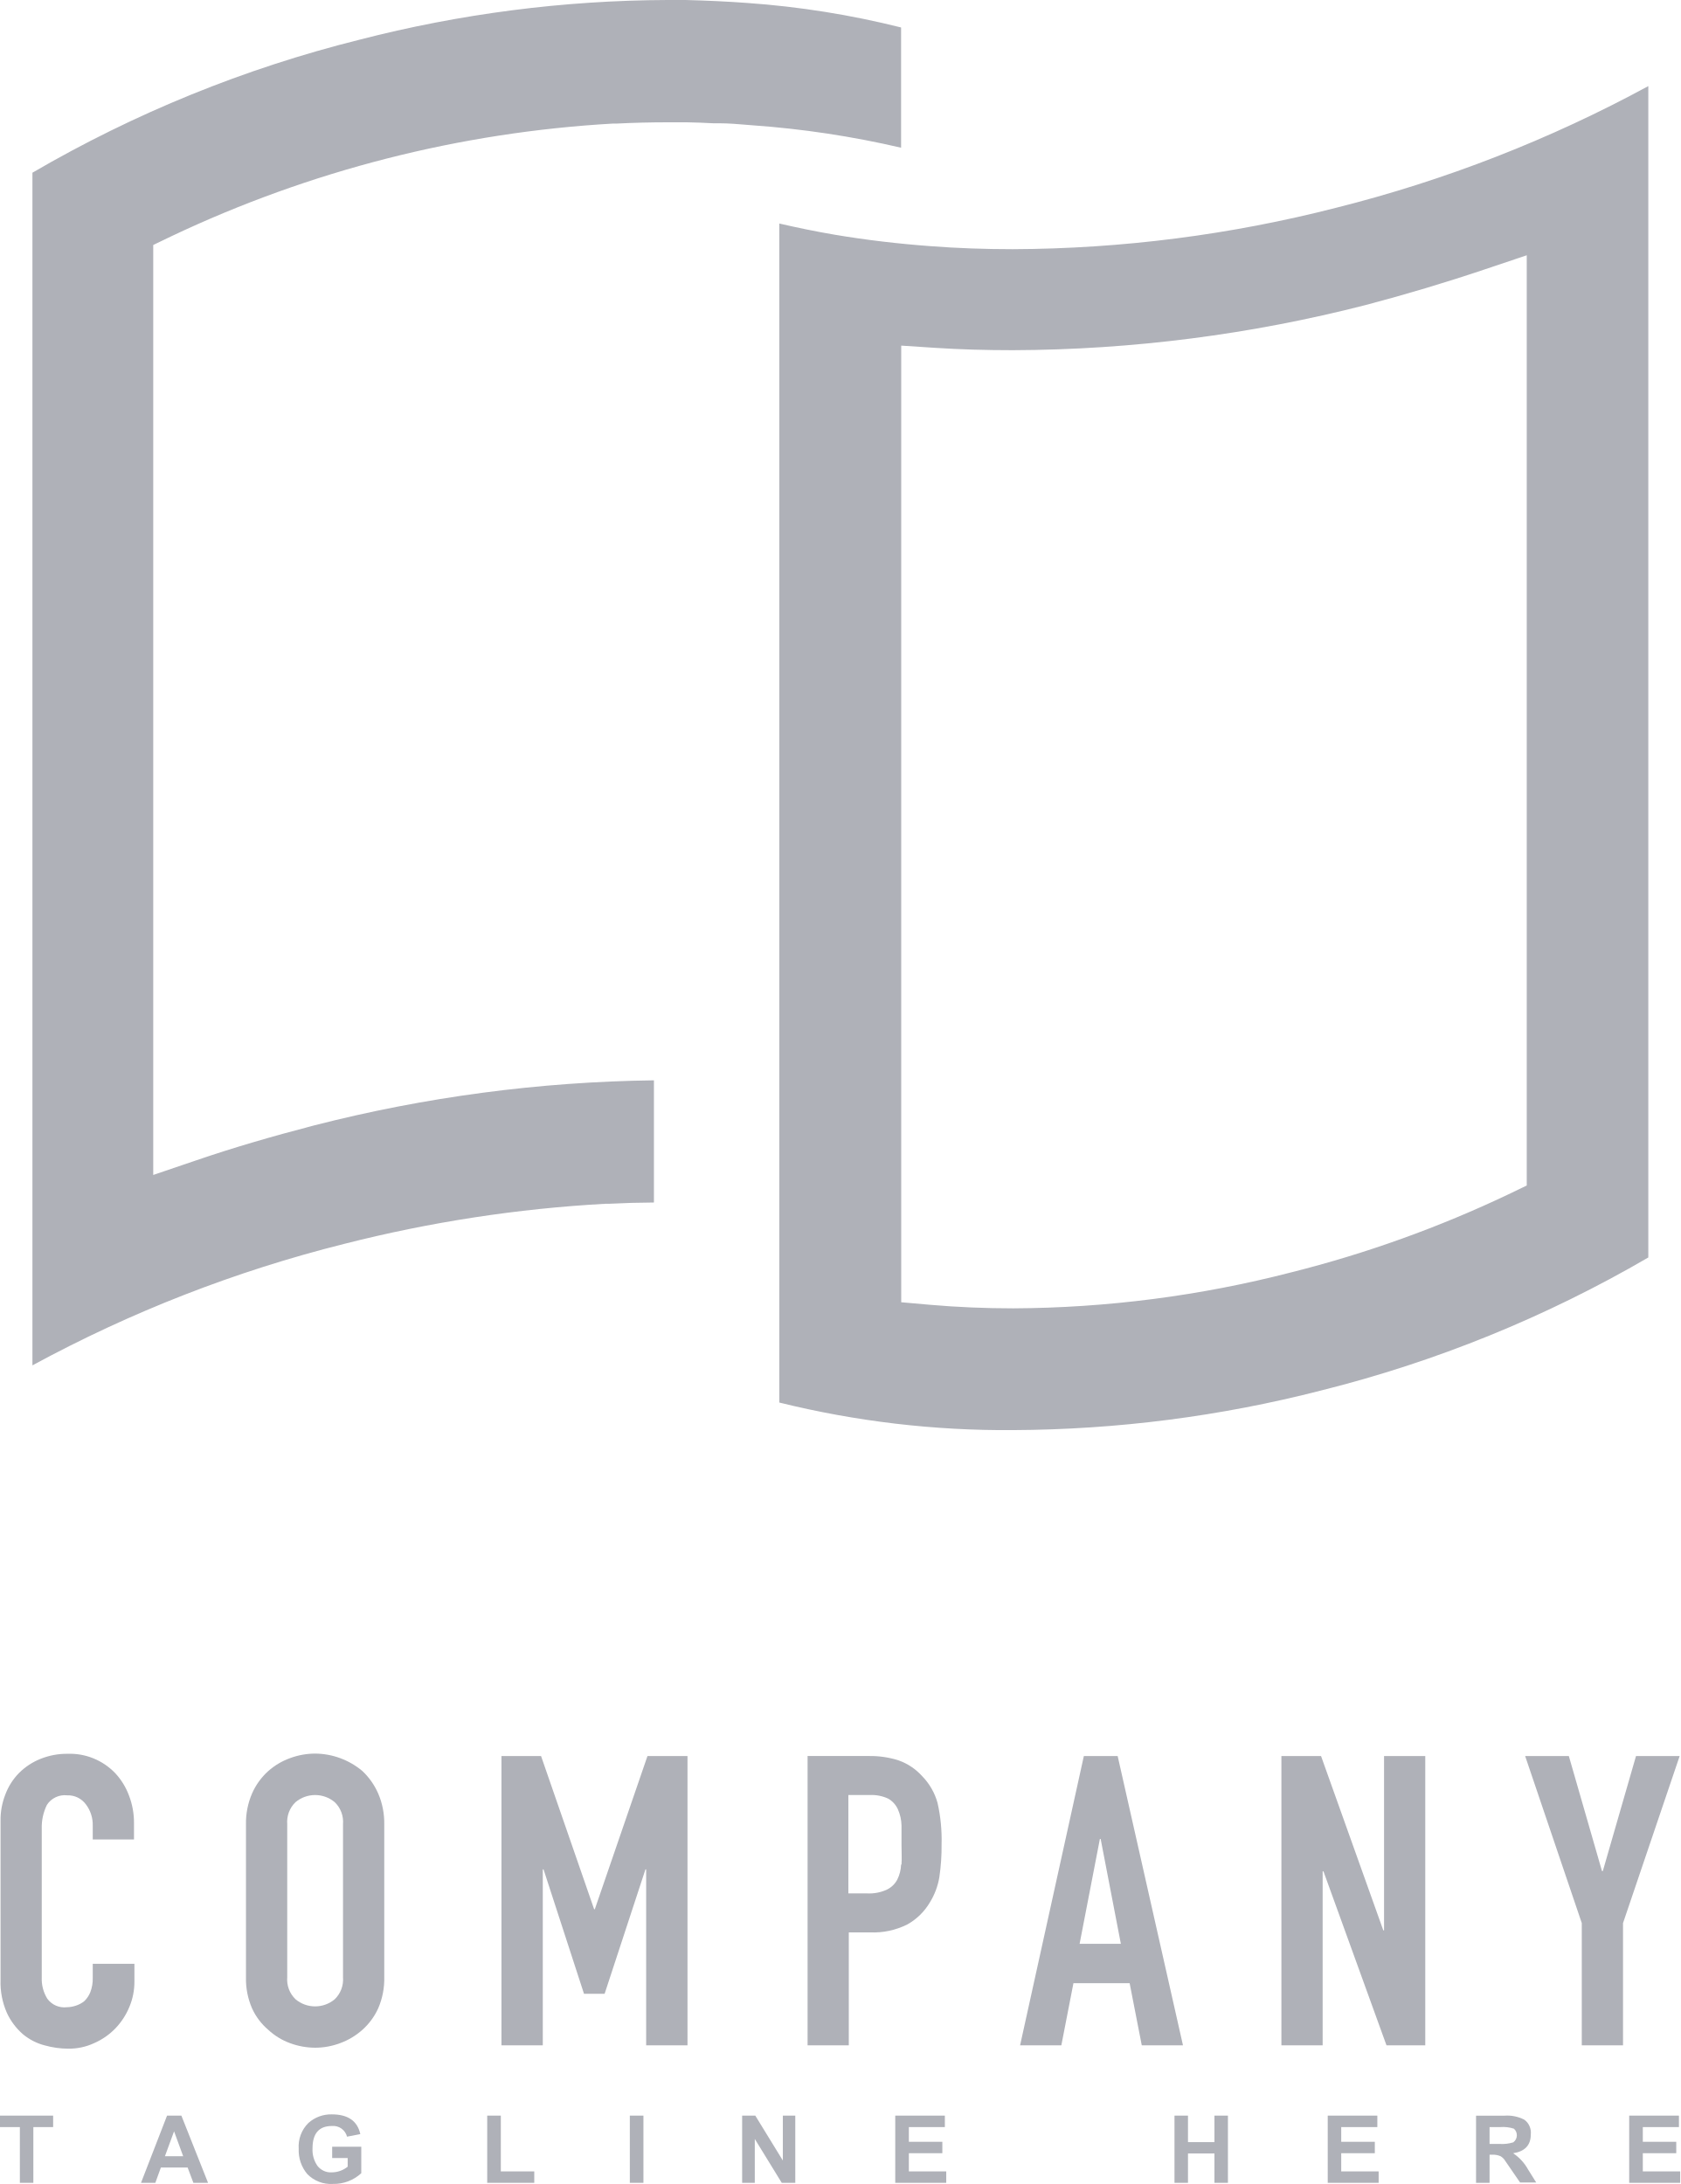
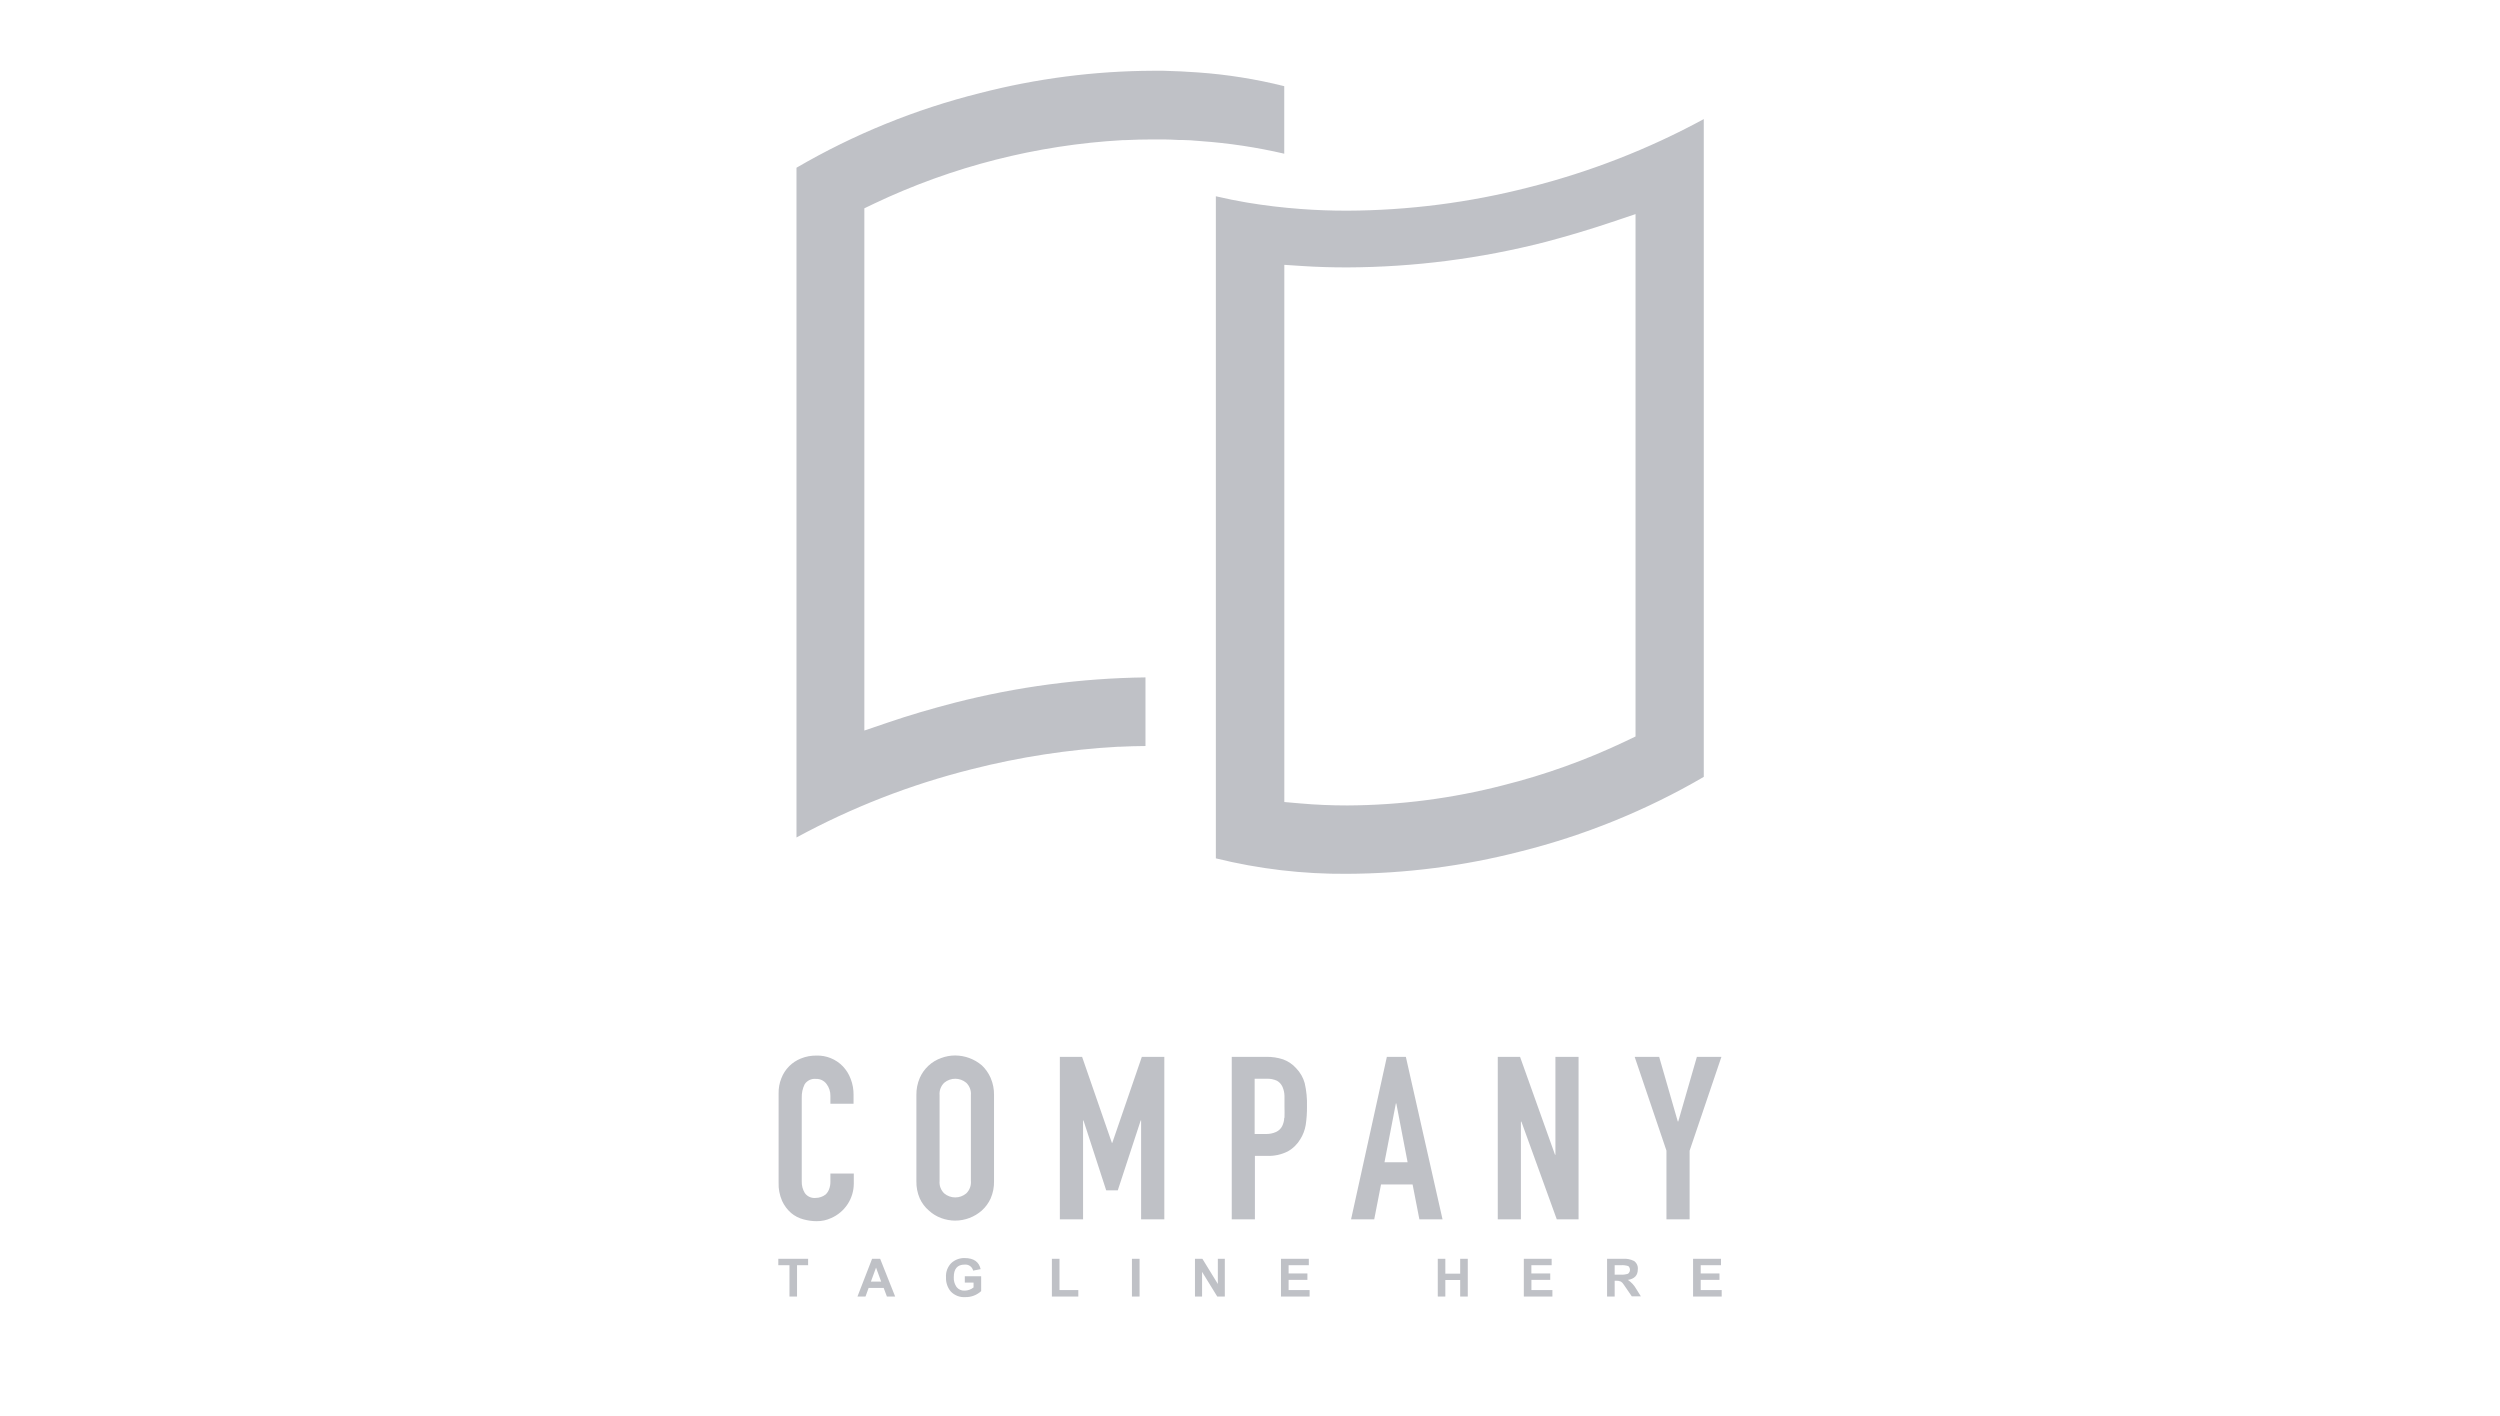
- <svg xmlns="http://www.w3.org/2000/svg" width="40" height="52" viewBox="0 0 40 52" fill="none">
-   <path fill-rule="evenodd" clip-rule="evenodd" d="M17.114 2.935H16.977C16.767 2.922 16.557 2.917 16.347 2.912H16.347H16.327H15.892C15.495 2.912 15.09 2.922 14.688 2.942C14.657 2.94 14.627 2.94 14.597 2.942C10.952 3.149 7.382 4.06 4.08 5.625L3.648 5.833V27.975L4.66 27.631C5.548 27.326 6.494 27.052 7.473 26.797C10.119 26.118 12.837 25.757 15.568 25.722V28.631C15.206 28.633 14.855 28.643 14.503 28.661H14.419C12.318 28.776 10.232 29.097 8.191 29.617C5.607 30.264 3.114 31.236 0.772 32.509V4.112C3.205 2.693 5.825 1.627 8.556 0.946C10.953 0.327 13.417 0.009 15.892 0H16.319C16.83 0.013 17.329 0.036 17.797 0.071C19.03 0.158 20.253 0.353 21.452 0.654V3.517C20.287 3.246 19.103 3.067 17.91 2.983C17.886 2.981 17.862 2.979 17.838 2.977C17.591 2.956 17.344 2.935 17.114 2.935ZM22.153 5.861C22.788 5.91 23.445 5.933 24.111 5.933C26.712 5.923 29.303 5.591 31.824 4.943C34.407 4.294 36.899 3.322 39.241 2.05V29.94C36.807 31.358 34.185 32.424 31.455 33.106C29.057 33.723 26.593 34.039 24.118 34.05C22.243 34.065 20.374 33.844 18.553 33.394V5.322C18.983 5.421 19.426 5.513 19.876 5.589C20.615 5.714 21.394 5.805 22.153 5.861ZM36.347 6.078L35.335 6.418C34.404 6.731 33.466 7.011 32.522 7.26C29.775 7.966 26.951 8.328 24.116 8.338C23.456 8.338 22.849 8.32 22.262 8.282L21.455 8.229V28.318V31.006L22.148 31.067C22.79 31.123 23.453 31.151 24.121 31.151C26.354 31.141 28.578 30.853 30.741 30.294C32.522 29.847 34.255 29.224 35.914 28.435L36.347 28.226V6.078Z" fill="#AFB1B8" />
-   <path d="M2.737 42.212C2.592 42.062 2.416 41.943 2.222 41.865C2.028 41.786 1.82 41.75 1.611 41.757C1.389 41.754 1.168 41.796 0.961 41.879C0.772 41.955 0.6 42.068 0.455 42.212C0.312 42.357 0.201 42.53 0.129 42.721C0.05 42.921 0.01 43.134 0.013 43.349V47.143C0.004 47.41 0.055 47.676 0.162 47.921C0.251 48.116 0.381 48.289 0.541 48.43C0.693 48.557 0.871 48.65 1.062 48.699C1.247 48.751 1.438 48.778 1.629 48.778C1.84 48.78 2.05 48.735 2.241 48.646C2.431 48.563 2.603 48.444 2.747 48.295C2.888 48.148 3.001 47.975 3.079 47.786C3.16 47.595 3.201 47.389 3.2 47.181V46.757H2.208V47.095C2.211 47.21 2.192 47.325 2.15 47.433C2.118 47.514 2.069 47.587 2.006 47.647C1.945 47.696 1.874 47.733 1.799 47.756C1.732 47.778 1.662 47.79 1.591 47.791C1.503 47.802 1.413 47.788 1.331 47.753C1.249 47.717 1.179 47.66 1.126 47.588C1.032 47.436 0.986 47.258 0.994 47.08V43.542C0.988 43.346 1.03 43.151 1.116 42.975C1.167 42.895 1.24 42.831 1.326 42.791C1.412 42.75 1.507 42.735 1.601 42.746C1.687 42.743 1.772 42.761 1.849 42.798C1.926 42.836 1.993 42.891 2.044 42.96C2.155 43.106 2.213 43.285 2.208 43.469V43.797H3.19V43.41C3.192 43.183 3.151 42.958 3.069 42.746C2.995 42.548 2.883 42.366 2.737 42.212Z" fill="#AFB1B8" />
-   <path d="M8.629 42.169C8.313 41.902 7.914 41.755 7.501 41.752C7.299 41.753 7.098 41.789 6.909 41.859C6.716 41.928 6.538 42.033 6.385 42.169C6.221 42.317 6.09 42.498 6.001 42.701C5.901 42.932 5.851 43.183 5.856 43.435V47.074C5.849 47.33 5.899 47.585 6.001 47.819C6.09 48.015 6.222 48.189 6.385 48.328C6.537 48.469 6.715 48.578 6.909 48.648C7.098 48.718 7.299 48.754 7.501 48.755C7.703 48.755 7.903 48.719 8.093 48.648C8.29 48.577 8.472 48.468 8.629 48.328C8.787 48.186 8.915 48.013 9.003 47.819C9.105 47.585 9.154 47.33 9.148 47.074V43.435C9.152 43.183 9.103 42.932 9.003 42.701C8.915 42.5 8.788 42.319 8.629 42.169ZM8.166 47.074C8.174 47.171 8.161 47.269 8.127 47.36C8.093 47.451 8.039 47.533 7.969 47.601C7.838 47.711 7.673 47.771 7.502 47.771C7.331 47.771 7.166 47.711 7.035 47.601C6.965 47.533 6.911 47.451 6.877 47.36C6.843 47.269 6.83 47.171 6.838 47.074V43.435C6.83 43.339 6.843 43.241 6.877 43.15C6.911 43.059 6.965 42.976 7.035 42.909C7.166 42.799 7.331 42.739 7.502 42.739C7.673 42.739 7.838 42.799 7.969 42.909C8.039 42.976 8.093 43.059 8.127 43.15C8.161 43.241 8.174 43.339 8.166 43.435V47.074Z" fill="#AFB1B8" />
-   <path d="M16.367 48.699V41.811H15.414L14.161 45.457H14.144L12.881 41.811H11.938V48.699H12.922V44.509H12.94L13.903 47.471H14.394L15.366 44.509H15.383V48.699H16.367Z" fill="#AFB1B8" />
-   <path d="M21.958 42.294C21.806 42.124 21.615 41.994 21.401 41.917C21.171 41.842 20.93 41.806 20.688 41.81H19.226V48.699H20.207V46.009H20.713C21.02 46.023 21.324 45.958 21.599 45.821C21.822 45.697 22.008 45.515 22.138 45.294C22.251 45.111 22.328 44.907 22.363 44.694C22.401 44.435 22.419 44.173 22.416 43.911C22.425 43.58 22.393 43.249 22.32 42.927C22.254 42.688 22.13 42.471 21.958 42.294ZM21.452 44.394C21.448 44.519 21.417 44.641 21.361 44.753C21.305 44.859 21.216 44.943 21.108 44.994C20.963 45.059 20.804 45.089 20.645 45.081H20.197V42.739H20.703C20.856 42.731 21.008 42.761 21.146 42.825C21.247 42.883 21.328 42.972 21.376 43.079C21.43 43.2 21.459 43.331 21.462 43.463C21.462 43.608 21.462 43.761 21.462 43.921C21.462 44.081 21.472 44.247 21.462 44.394H21.452Z" fill="#AFB1B8" />
-   <path d="M26.608 41.811H25.803L24.285 48.699H25.267L25.555 47.219H26.893L27.182 48.699H28.163L26.608 41.811ZM25.702 46.281L26.185 43.784H26.203L26.684 46.281H25.702Z" fill="#AFB1B8" />
-   <path d="M32.95 45.961H32.932L31.45 41.811H30.506V48.699H31.488V44.557H31.508L33.008 48.699H33.931V41.811H32.95V45.961Z" fill="#AFB1B8" />
-   <path d="M38.948 41.811L38.158 44.549H38.138L37.349 41.811H36.309L37.657 45.788V48.699H38.639V45.788L39.987 41.811H38.948Z" fill="#AFB1B8" />
-   <path d="M0 50.645H0.473V51.972H0.794V50.645H1.265V50.372H0V50.645Z" fill="#AFB1B8" />
-   <path d="M3.977 50.372L3.357 51.972H3.698L3.83 51.608H4.467L4.604 51.972H4.953L4.318 50.372H3.977ZM3.926 51.339L4.144 50.746L4.361 51.339H3.926Z" fill="#AFB1B8" />
-   <path d="M7.908 51.382H8.277V51.588C8.169 51.675 8.036 51.722 7.898 51.723C7.833 51.727 7.769 51.715 7.71 51.688C7.651 51.661 7.599 51.621 7.559 51.57C7.474 51.449 7.432 51.302 7.44 51.153C7.44 50.797 7.594 50.619 7.9 50.619C7.981 50.611 8.062 50.633 8.128 50.679C8.194 50.726 8.242 50.795 8.262 50.873L8.578 50.812C8.51 50.5 8.285 50.342 7.9 50.342C7.695 50.337 7.495 50.41 7.341 50.548C7.261 50.628 7.198 50.724 7.159 50.83C7.119 50.937 7.103 51.05 7.111 51.163C7.102 51.382 7.175 51.597 7.316 51.764C7.394 51.844 7.489 51.907 7.594 51.947C7.699 51.988 7.811 52.005 7.923 51.998C8.173 52.005 8.417 51.913 8.601 51.743V51.113H7.908V51.382Z" fill="#AFB1B8" />
-   <path d="M11.923 50.372H11.599V51.972H12.719V51.7H11.923V50.372Z" fill="#AFB1B8" />
-   <path d="M15.318 50.372H14.994V51.972H15.318V50.372Z" fill="#AFB1B8" />
-   <path d="M18.637 51.441L17.981 50.372H17.668V51.972H17.969V50.927L18.611 51.972H18.933V50.372H18.637V51.441Z" fill="#AFB1B8" />
-   <path d="M21.637 51.267H22.434V50.995H21.637V50.645H22.494V50.372H21.313V51.972H22.527V51.7H21.637V51.267Z" fill="#AFB1B8" />
-   <path d="M28.912 51.003H28.282V50.372H27.961V51.972H28.282V51.273H28.912V51.972H29.233V50.372H28.912V51.003Z" fill="#AFB1B8" />
-   <path d="M31.93 51.267H32.73V50.995H31.93V50.645H32.79V50.372H31.609V51.972H32.821V51.7H31.93V51.267Z" fill="#AFB1B8" />
-   <path d="M36.023 51.268C36.301 51.224 36.443 51.077 36.443 50.823C36.451 50.755 36.441 50.686 36.413 50.623C36.386 50.56 36.342 50.506 36.286 50.467C36.142 50.394 35.98 50.361 35.818 50.373H35.14V51.972H35.462V51.303H35.525C35.593 51.299 35.662 51.311 35.725 51.339C35.772 51.368 35.811 51.408 35.839 51.456L36.188 51.964H36.572L36.377 51.652C36.291 51.497 36.17 51.366 36.023 51.268ZM35.699 51.046H35.462V50.645H35.715C35.825 50.636 35.936 50.649 36.041 50.683C36.064 50.703 36.083 50.729 36.095 50.758C36.107 50.787 36.113 50.818 36.111 50.849C36.11 50.88 36.101 50.911 36.087 50.938C36.072 50.966 36.051 50.99 36.026 51.008C35.92 51.041 35.81 51.053 35.699 51.046Z" fill="#AFB1B8" />
-   <path d="M39.11 51.267H39.906V50.995H39.11V50.645H39.97V50.372H38.786V51.972H40V51.7H39.11V51.267Z" fill="#AFB1B8" />
+ <svg xmlns="http://www.w3.org/2000/svg" width="106" height="60" fill="none">
+   <g opacity=".8" fill="#AFB1B8">
+     <path fill-rule="evenodd" clip-rule="evenodd" d="M50.114 5.935h-.137c-.21-.013-.42-.018-.63-.023h-.455c-.398 0-.802.01-1.205.03a.627.627 0 00-.09 0A28.275 28.275 0 0037.08 8.625l-.432.208v22.142l1.012-.344c.888-.305 1.834-.58 2.813-.834a34.329 34.329 0 018.095-1.075v2.909c-.362.002-.713.012-1.065.03h-.084a32.36 32.36 0 00-6.228.956 31.633 31.633 0 00-7.42 2.892V7.112a29.728 29.728 0 017.784-3.166A29.794 29.794 0 0148.892 3h.427c.511.013 1.01.036 1.477.071 1.234.087 2.457.282 3.656.583v2.863a22.624 22.624 0 00-3.542-.534l-.072-.006c-.247-.021-.494-.042-.724-.042zm5.039 2.926c.635.049 1.292.072 1.958.072a31.467 31.467 0 007.713-.99A31.774 31.774 0 0072.24 5.05v27.89a29.814 29.814 0 01-7.787 3.166 29.944 29.944 0 01-7.336.944 22.405 22.405 0 01-5.565-.656V8.322c.43.1.873.191 1.323.267a24.84 24.84 0 002.277.272zm14.194.217l-1.012.34c-.93.313-1.87.593-2.813.842a34.263 34.263 0 01-8.406 1.078c-.66 0-1.268-.018-1.855-.056l-.806-.053V34.006l.693.06c.642.057 1.305.085 1.973.085a26.884 26.884 0 006.62-.857 27.764 27.764 0 005.173-1.86l.433-.208V9.078z" />
+     <path d="M35.737 45.212a1.492 1.492 0 00-1.126-.455 1.672 1.672 0 00-.65.122 1.464 1.464 0 00-.832.842c-.08.2-.119.413-.116.628v3.794c-.01.267.042.533.149.778.09.195.219.368.38.509.151.127.33.22.52.27.185.051.376.078.567.078.212.002.42-.043.612-.132a1.599 1.599 0 00.96-1.465v-.424h-.992v.338a.881.881 0 01-.059.338.609.609 0 01-.144.214.697.697 0 01-.415.145.503.503 0 01-.465-.204.898.898 0 01-.132-.508v-3.538c-.006-.196.036-.39.122-.567a.507.507 0 01.485-.229.527.527 0 01.443.214.806.806 0 01.165.509v.328h.981v-.387a1.786 1.786 0 00-.121-.664 1.562 1.562 0 00-.332-.534zM41.629 45.17a1.765 1.765 0 00-1.128-.418c-.202 0-.403.037-.592.107A1.56 1.56 0 0039 45.7c-.1.231-.15.482-.145.735v3.638c-.007.256.043.51.145.745.09.196.22.37.384.509.152.14.33.25.524.32.19.07.39.106.592.107a1.714 1.714 0 001.128-.427c.158-.142.285-.315.374-.509.102-.234.151-.489.145-.745v-3.639a1.77 1.77 0 00-.145-.734 1.641 1.641 0 00-.374-.532zm-.463 4.904a.656.656 0 01-.197.527.727.727 0 01-.934 0 .65.65 0 01-.197-.527v-3.639a.653.653 0 01.197-.526.726.726 0 01.934 0 .652.652 0 01.197.526v3.64zM49.367 51.7v-6.89h-.953l-1.253 3.647h-.017l-1.263-3.646h-.943v6.888h.984v-4.19h.018l.963 2.962h.491l.971-2.962h.018v4.19h.984zM54.958 45.294c-.151-.17-.343-.3-.556-.377a2.184 2.184 0 00-.714-.107h-1.462v6.89h.982v-2.691h.506c.306.014.61-.051.885-.188a1.43 1.43 0 00.539-.527c.113-.183.19-.387.225-.6a4.9 4.9 0 00.053-.783c.01-.33-.023-.662-.096-.984a1.465 1.465 0 00-.362-.633zm-.506 2.1a.868.868 0 01-.09.359.552.552 0 01-.254.241 1.006 1.006 0 01-.463.087h-.448v-2.342h.506a.942.942 0 01.443.086.556.556 0 01.23.254c.054.121.083.252.086.384v.458c0 .16.01.326 0 .473h-.01zM59.608 44.81h-.805l-1.518 6.89h.982l.288-1.48h1.339l.288 1.48h.981l-1.555-6.89zm-.906 4.471l.483-2.497h.018l.48 2.497h-.981zM65.95 48.96h-.018l-1.482-4.15h-.944v6.89h.981v-4.143h.02l1.5 4.142h.924v-6.888h-.981v4.15zM71.948 44.81l-.79 2.74h-.02l-.79-2.74H69.31l1.348 3.978v2.911h.982v-2.911l1.348-3.977h-1.04zM33 53.645h.473v1.327h.321v-1.328h.47v-.272H33v.273zM36.977 53.372l-.62 1.6h.341l.132-.364h.638l.136.364h.35l-.636-1.6h-.341zm-.05.967l.217-.593.217.593h-.435zM40.908 54.382h.37v.206a.613.613 0 01-.38.135.404.404 0 01-.34-.153.67.67 0 01-.118-.417c0-.356.154-.534.46-.534a.337.337 0 01.362.255l.316-.062c-.068-.312-.293-.47-.678-.47a.804.804 0 00-.559.206.78.78 0 00-.23.615.872.872 0 00.205.6.776.776 0 00.607.235.96.96 0 00.678-.255v-.63h-.693v.27zM44.922 53.372H44.6v1.6h1.12V54.7h-.797v-1.328zM48.318 53.372h-.324v1.6h.324v-1.6zM51.636 54.44l-.655-1.068h-.314v1.6h.301v-1.045l.643 1.045h.321v-1.6h-.296v1.069zM54.637 54.267h.797v-.272h-.797v-.35h.857v-.273h-1.181v1.6h1.214V54.7h-.89v-.433zM61.912 54.003h-.63v-.63h-.32v1.599h.32v-.7h.63v.7h.322v-1.6h-.322v.631zM64.93 54.267h.8v-.272h-.8v-.35h.86v-.273H64.61v1.6h1.212V54.7h-.89v-.433zM69.023 54.268c.279-.044.42-.191.42-.445a.383.383 0 00-.157-.356.904.904 0 00-.468-.094h-.678v1.599h.322v-.669h.063a.431.431 0 01.2.036c.047.029.086.069.114.117l.349.508h.384l-.195-.312a1.115 1.115 0 00-.354-.384zm-.324-.222h-.237v-.401h.253a.84.84 0 01.326.038.21.21 0 01-.015.325.913.913 0 01-.327.038zM72.11 54.267h.796v-.272h-.796v-.35h.86v-.273h-1.184v1.6H73V54.7h-.89v-.433z" />
+   </g>
</svg>
